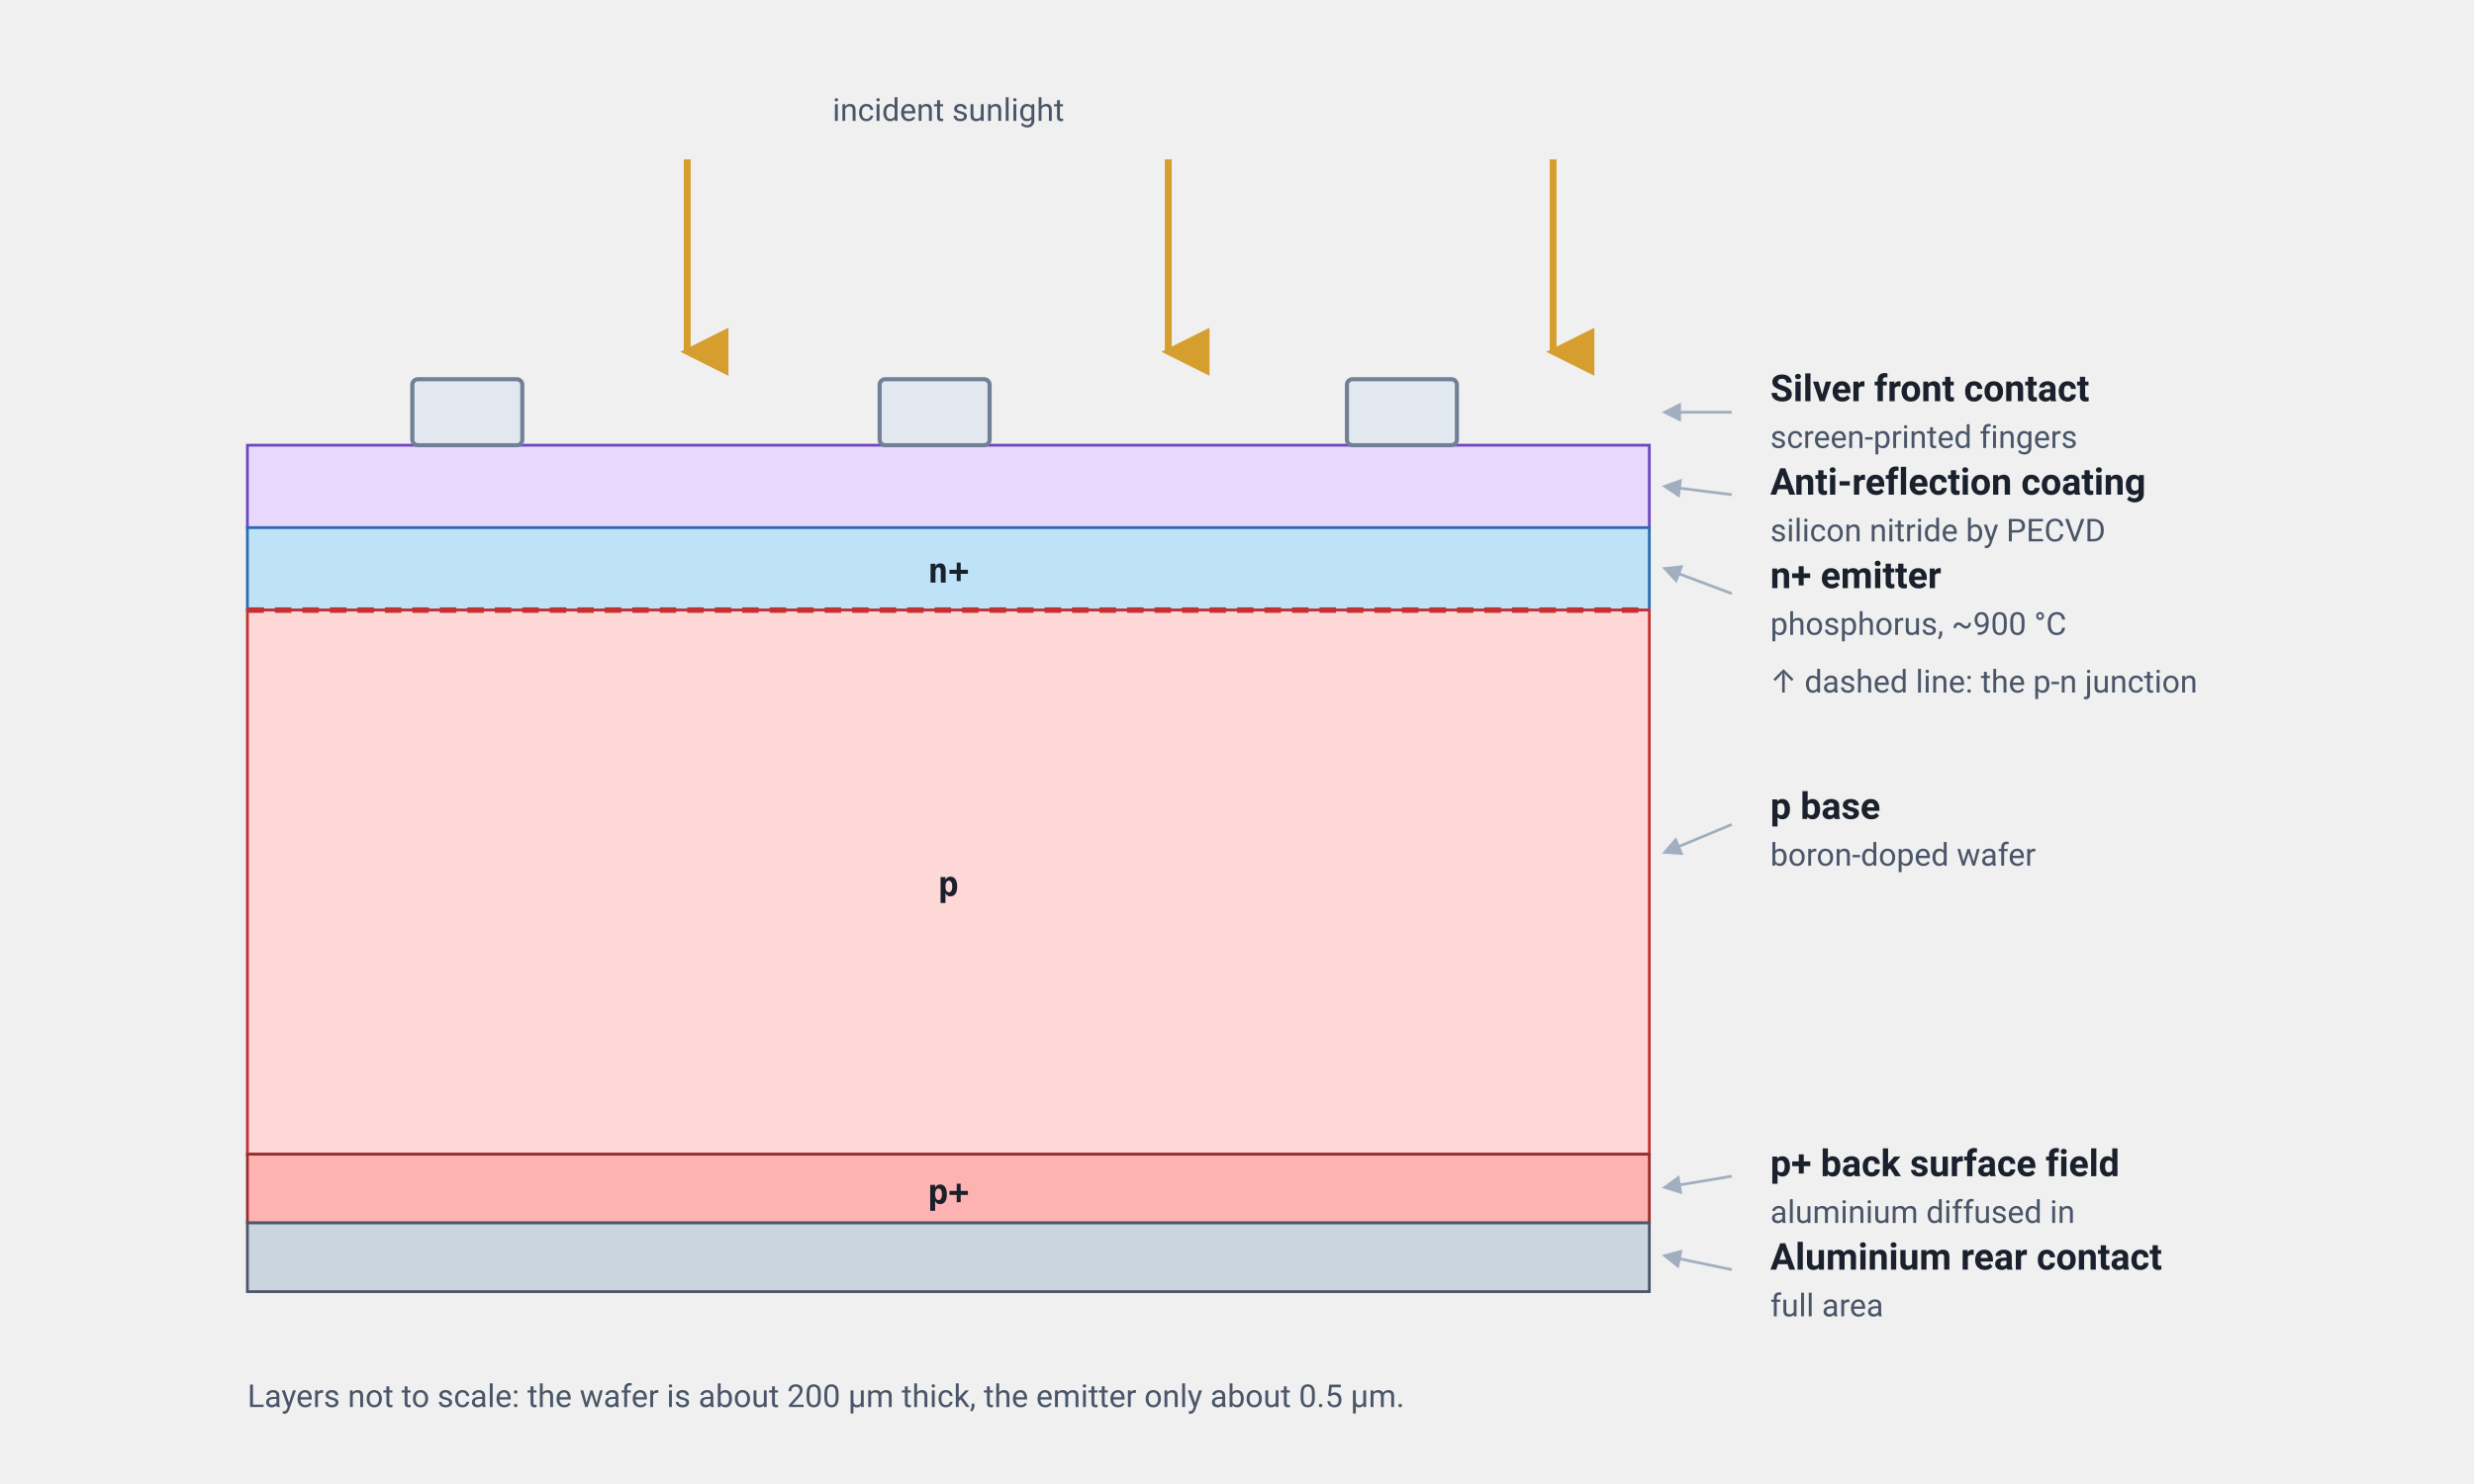
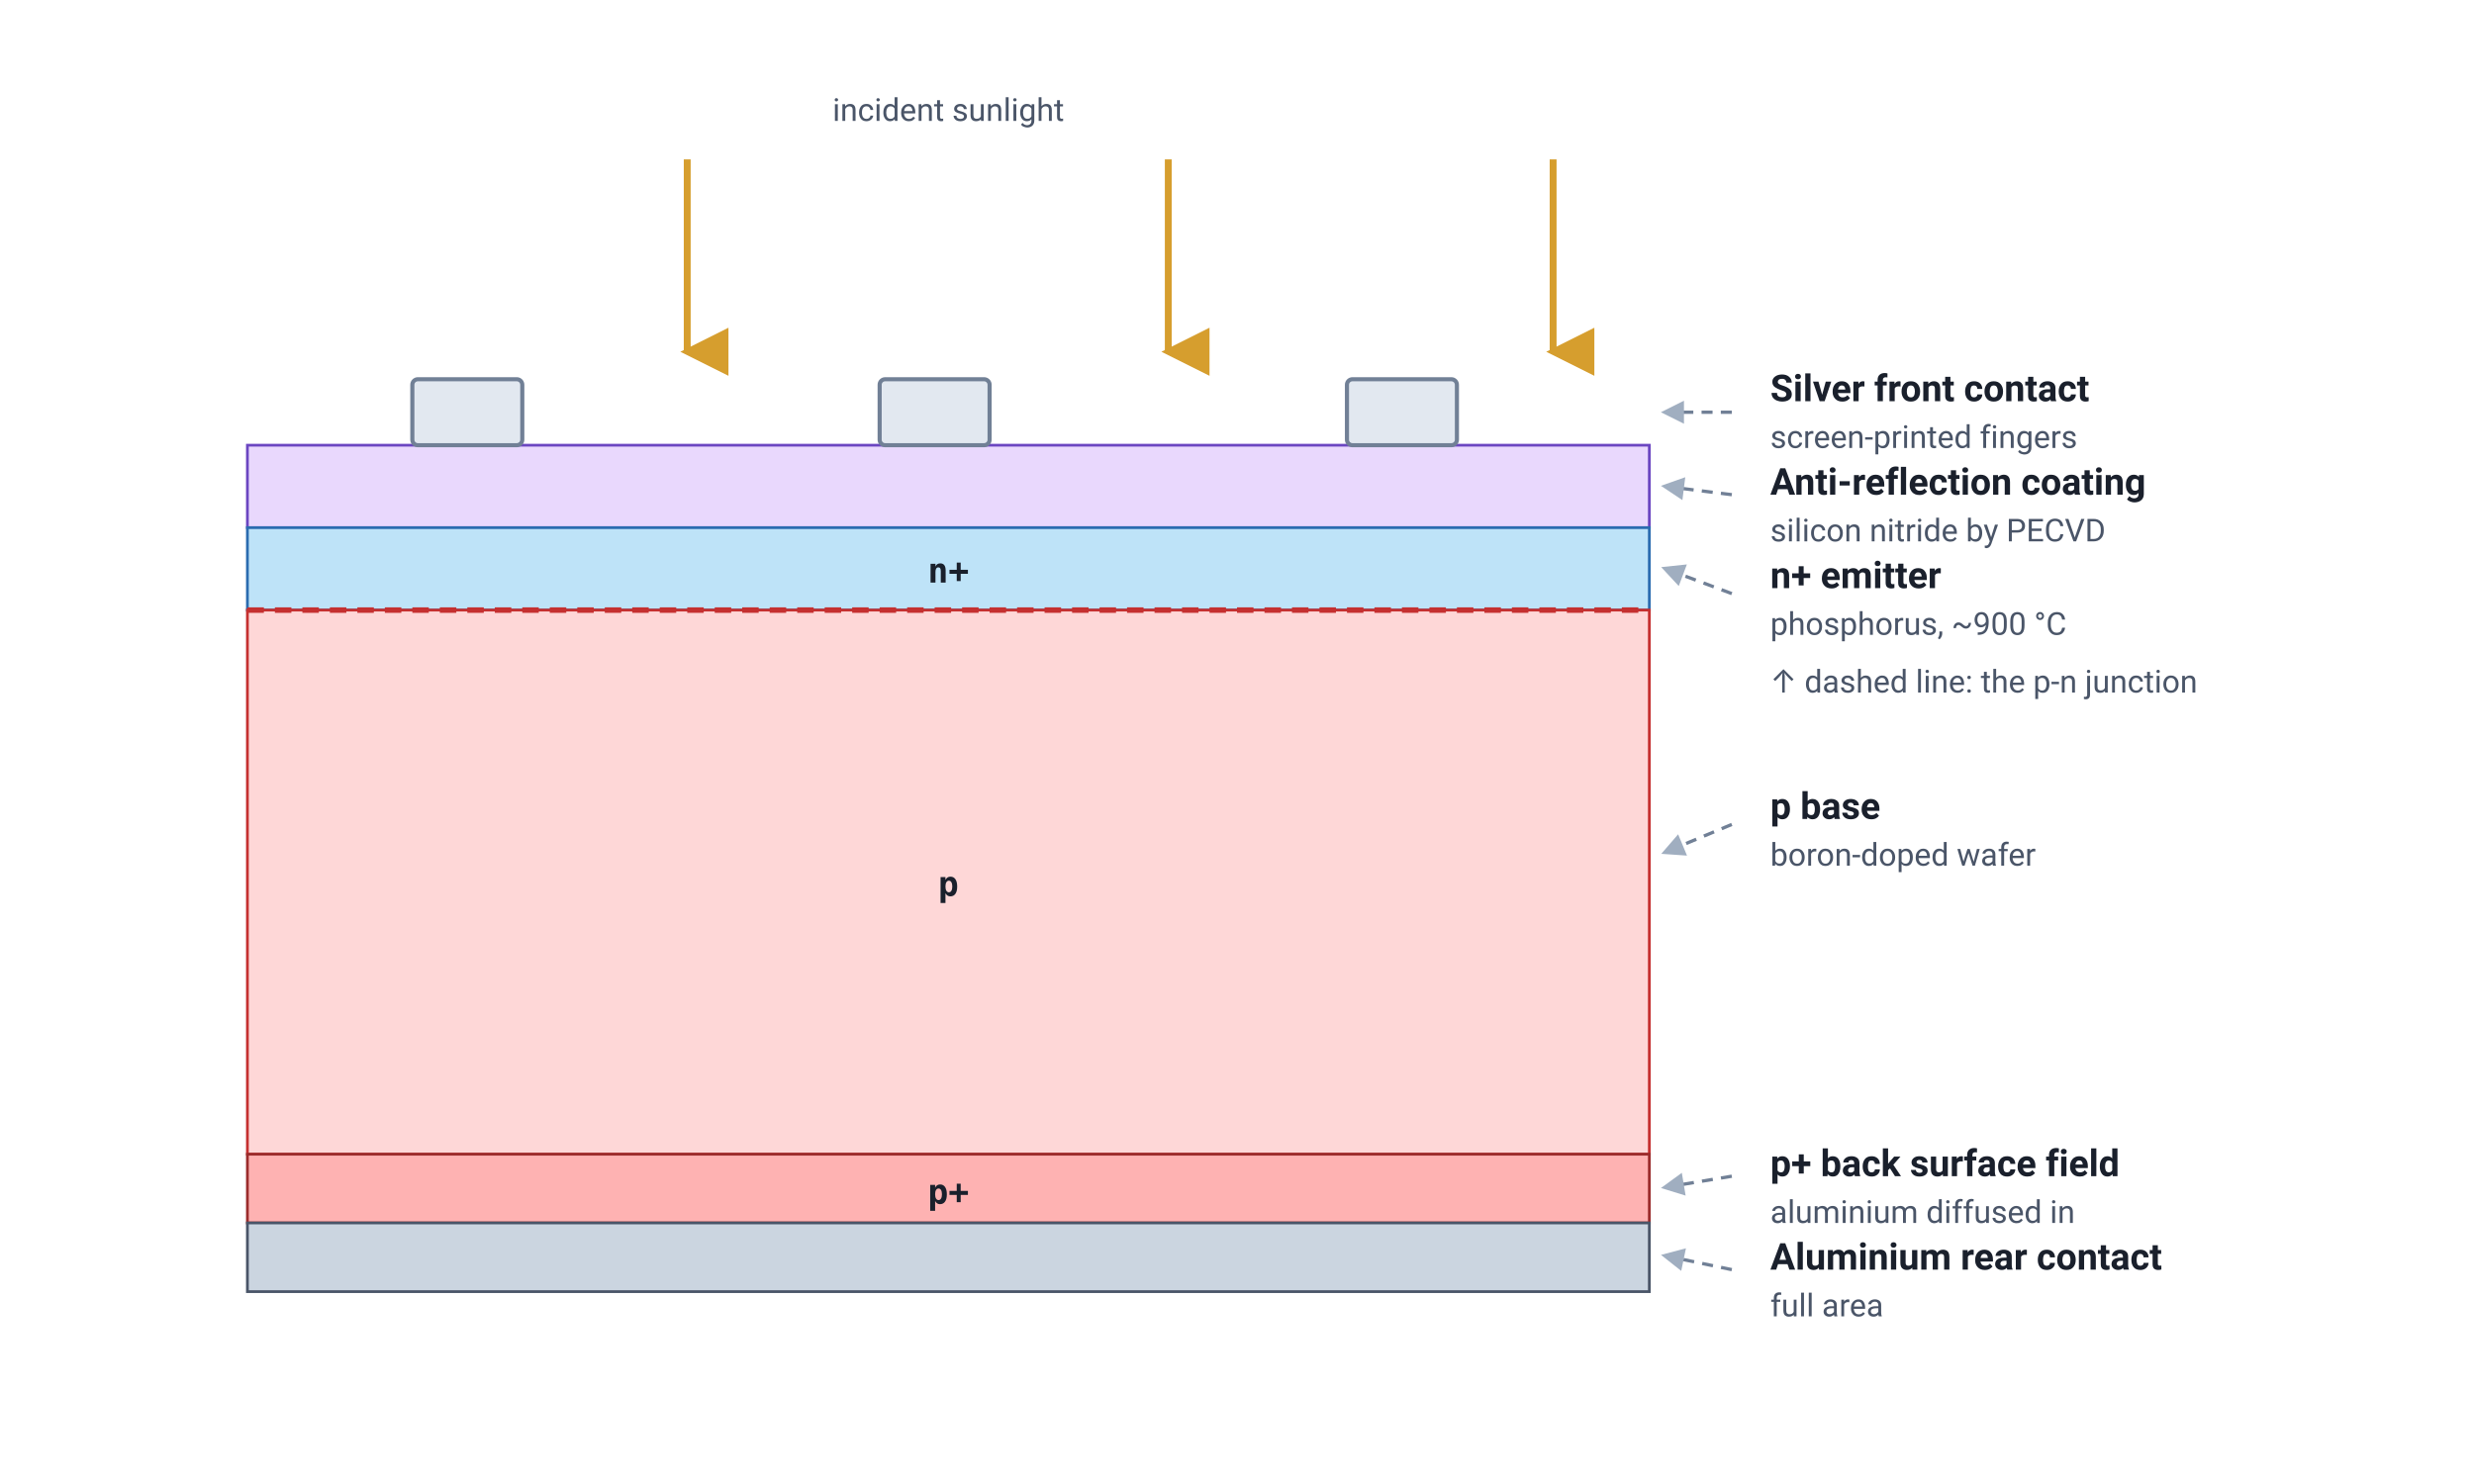
<svg xmlns="http://www.w3.org/2000/svg" width="900" height="540" viewBox="0 0 900 540" role="img">
+   <rect width="900" height="540" fill="#ffffff" />
  <defs>
    <marker id="sunArrow" markerWidth="7" markerHeight="7" refX="3.5" refY="6" orient="auto">
      <path d="M0,0 L7,0 L3.5,7 z" fill="#d69e2e" />
    </marker>
    <marker id="leadArrow" markerWidth="7" markerHeight="7" refX="5.5" refY="3.5" orient="auto">
      <path d="M0,0 L7,3.5 L0,7 z" fill="#a0aec0" />
    </marker>
  </defs>
  <style>
    .t { font: 600 13.5px system-ui, -apple-system, "Segoe UI", Roboto, sans-serif; fill: #1a202c; }
    .s { font: 11.5px system-ui, -apple-system, "Segoe UI", Roboto, sans-serif; fill: #4a5568; }
    .sym { font: 600 12.5px ui-monospace, SFMono-Regular, Menlo, Consolas, monospace; fill: #1a202c; }
    .ag { fill: #e2e8f0; stroke: #718096; stroke-width: 1.5; }
    .arc { fill: #e9d8fd; stroke: #6b46c1; stroke-width: 1; }
    .emit { fill: #bee3f8; stroke: #2b6cb0; stroke-width: 1; }
    .base { fill: #fed7d7; stroke: #c53030; stroke-width: 1; }
    .bsf { fill: #feb2b2; stroke: #9b2c2c; stroke-width: 1; }
    .alu { fill: #cbd5e0; stroke: #4a5568; stroke-width: 1; }
    .edge { fill: none; stroke: #4a5568; stroke-width: 2; }
-     .lead { stroke: #a0aec0; stroke-width: 1; fill: none; }
+     .lead { fill: none; stroke: #718096; stroke-width: 1.2; stroke-dasharray: 4 3; }
    .sun { stroke: #d69e2e; stroke-width: 2.5; fill: none; }
    .junc { stroke: #c53030; stroke-width: 2; stroke-dasharray: 6 4; fill: none; }
  </style>
  <text class="s" x="345" y="44" text-anchor="middle">incident sunlight</text>
  <path class="sun" d="M250,58 L250,128" marker-end="url(#sunArrow)" />
  <path class="sun" d="M425,58 L425,128" marker-end="url(#sunArrow)" />
  <path class="sun" d="M565,58 L565,128" marker-end="url(#sunArrow)" />
  <rect class="arc" x="90" y="162" width="510" height="30" />
  <rect class="emit" x="90" y="192" width="510" height="30" />
  <rect class="base" x="90" y="222" width="510" height="198" />
  <rect class="bsf" x="90" y="420" width="510" height="25" />
  <rect class="alu" x="90" y="445" width="510" height="25" />
  <rect class="ag" x="150" y="138" width="40" height="24" rx="2" />
  <rect class="ag" x="320" y="138" width="40" height="24" rx="2" />
  <rect class="ag" x="490" y="138" width="40" height="24" rx="2" />
  <path class="junc" d="M90,222 L600,222" />
  <text class="sym" x="345" y="212" text-anchor="middle">n+</text>
  <text class="sym" x="345" y="326" text-anchor="middle">p</text>
  <text class="sym" x="345" y="438" text-anchor="middle">p+</text>
  <line class="lead" x1="630" y1="150" x2="606" y2="150" marker-end="url(#leadArrow)" />
  <text class="t" x="644" y="146">Silver front contact</text>
  <text class="s" x="644" y="163">screen-printed fingers</text>
  <line class="lead" x1="630" y1="180" x2="606" y2="177" marker-end="url(#leadArrow)" />
  <text class="t" x="644" y="180">Anti-reflection coating</text>
  <text class="s" x="644" y="197">silicon nitride by PECVD</text>
  <line class="lead" x1="630" y1="216" x2="606" y2="207" marker-end="url(#leadArrow)" />
  <text class="t" x="644" y="214">n+ emitter</text>
  <text class="s" x="644" y="231">phosphorus, ~900 °C</text>
  <text class="s" x="644" y="252">↑ dashed line: the p-n junction</text>
  <line class="lead" x1="630" y1="300" x2="606" y2="310" marker-end="url(#leadArrow)" />
  <text class="t" x="644" y="298">p base</text>
  <text class="s" x="644" y="315">boron-doped wafer</text>
  <line class="lead" x1="630" y1="428" x2="606" y2="432" marker-end="url(#leadArrow)" />
  <text class="t" x="644" y="428">p+ back surface field</text>
  <text class="s" x="644" y="445">aluminium diffused in</text>
  <line class="lead" x1="630" y1="462" x2="606" y2="457" marker-end="url(#leadArrow)" />
  <text class="t" x="644" y="462">Aluminium rear contact</text>
  <text class="s" x="644" y="479">full area</text>
-   <text class="s" x="90" y="512">Layers not to scale: the wafer is about 200 µm thick, the emitter only about 0.5 µm.</text>
</svg>
